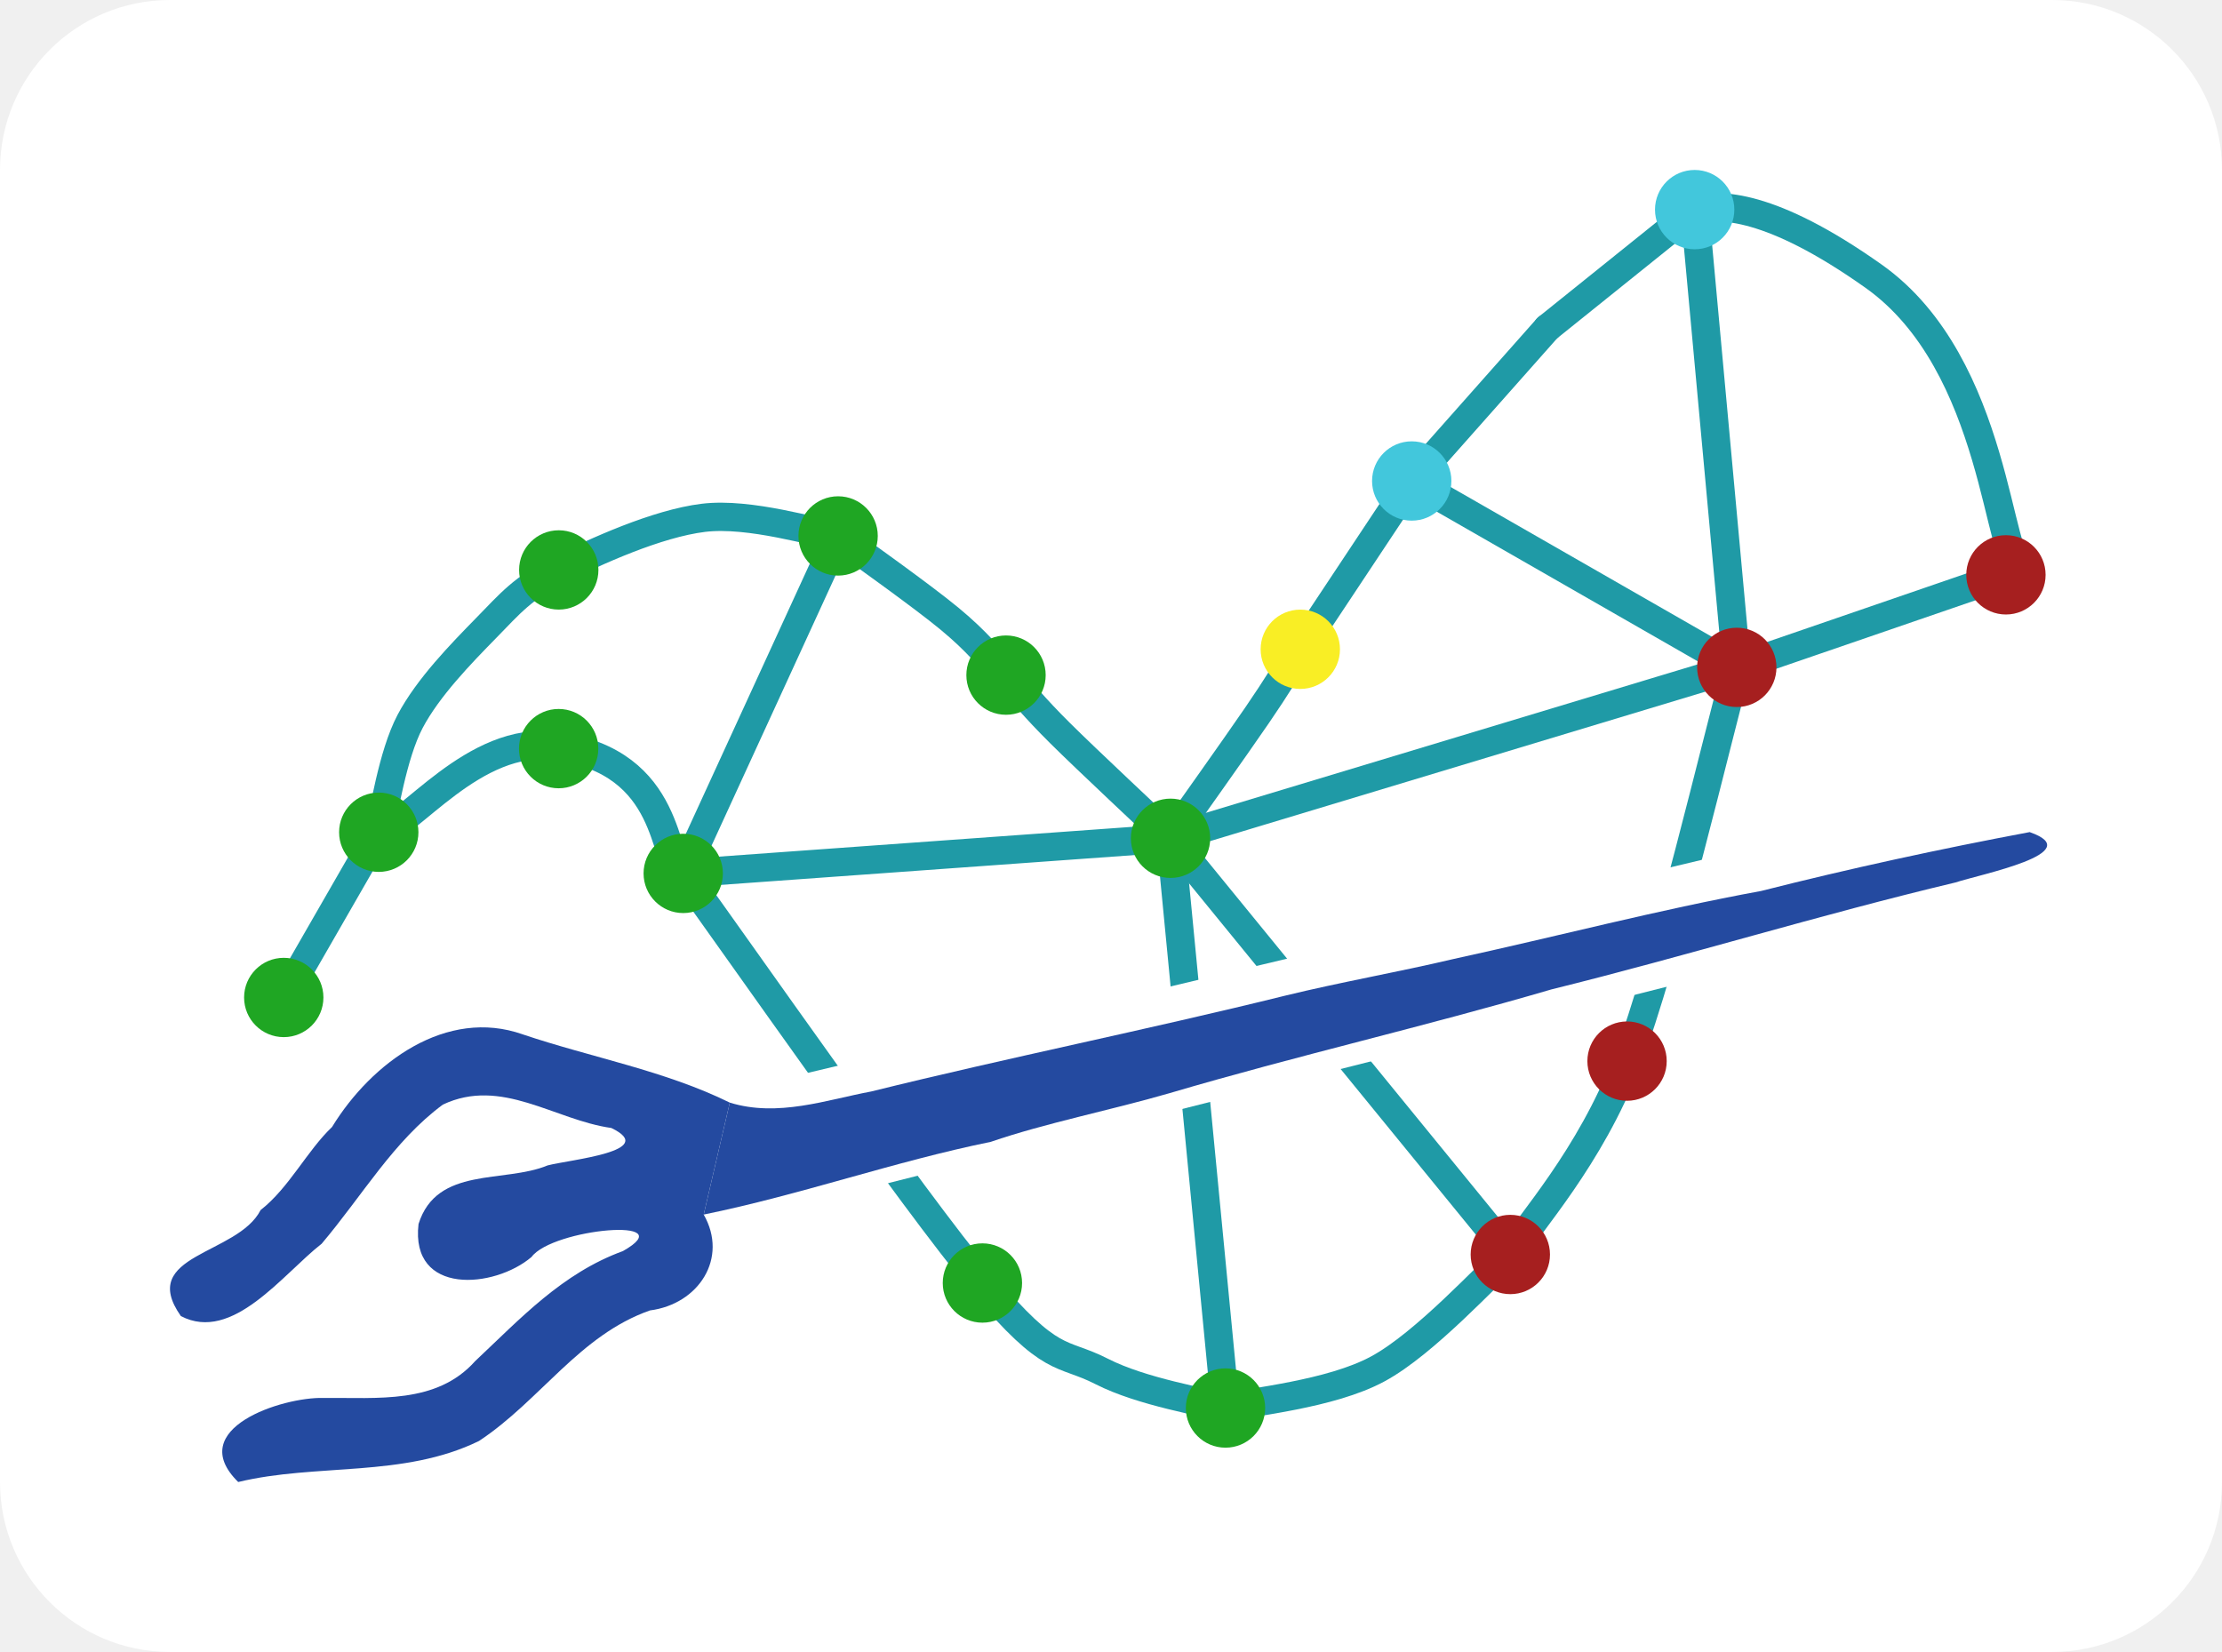
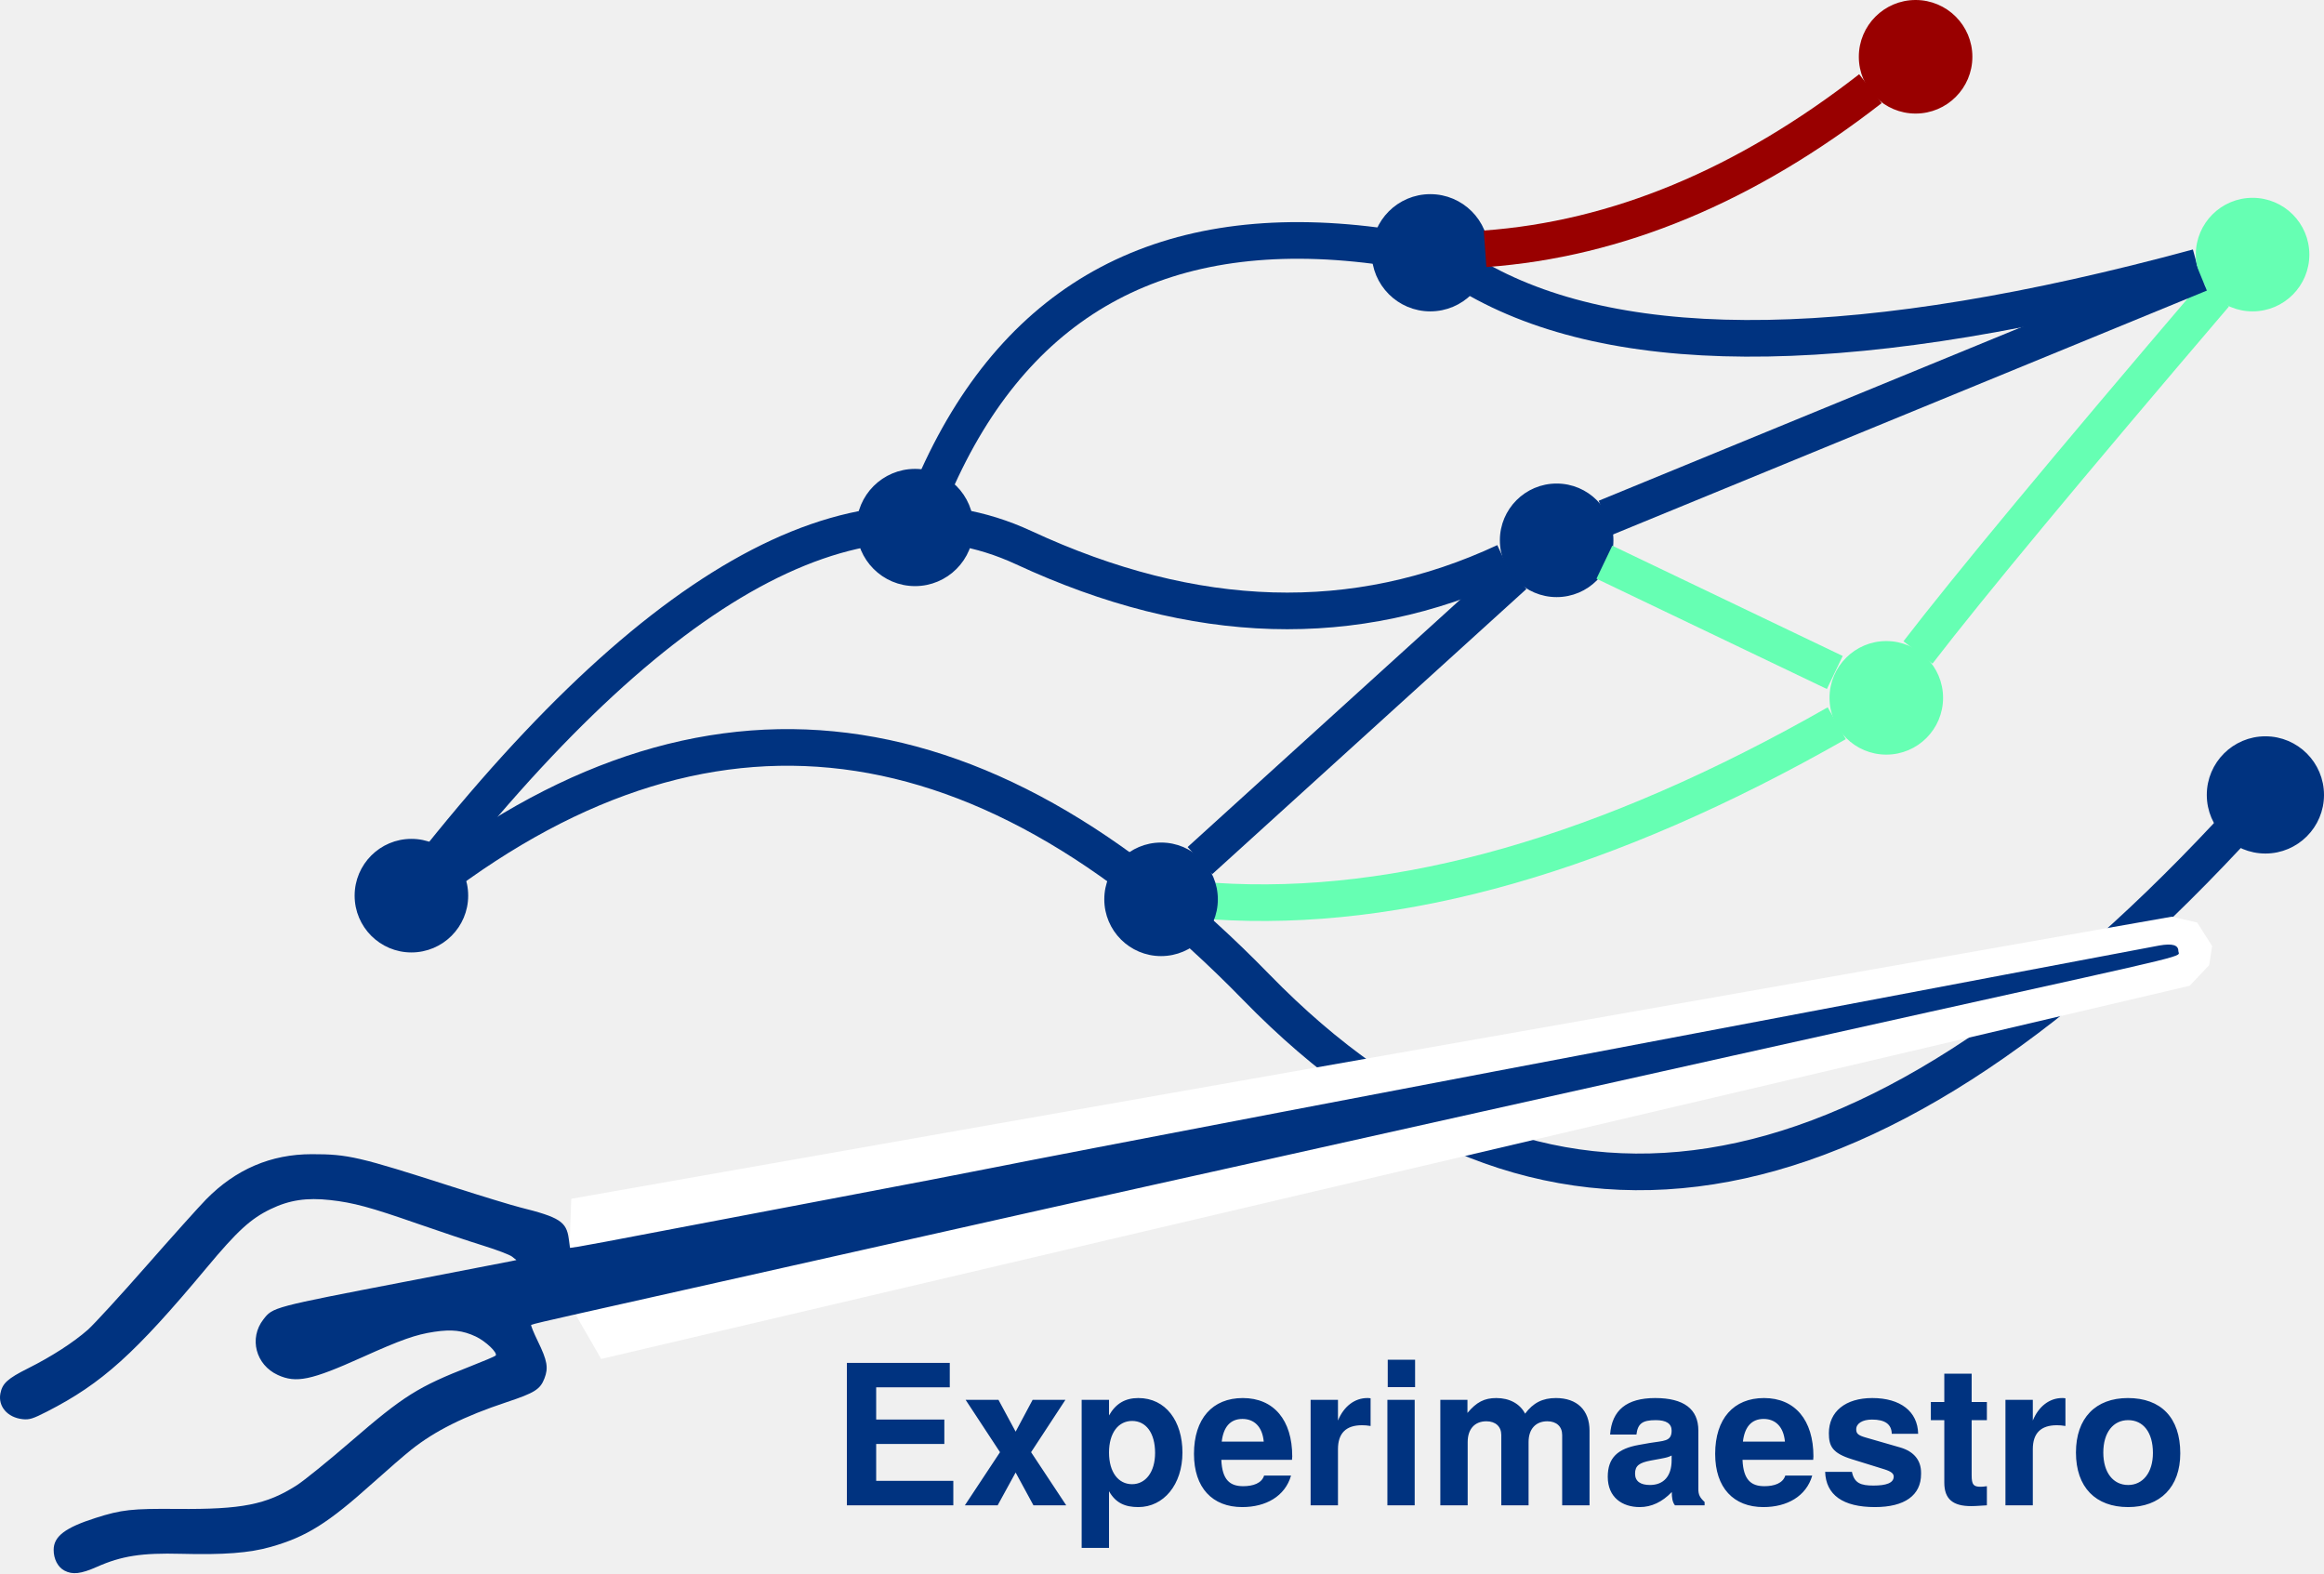
- <svg xmlns="http://www.w3.org/2000/svg" xmlns:xlink="http://www.w3.org/1999/xlink" version="1.1" id="experimaestro" viewBox="-111 -404.5 1176.429 874.779" width="1176.429" height="874.779">
-   <defs id="defs51">
-     <linearGradient id="linearGradient53">
-       <stop style="stop-color:#1f9aa6;stop-opacity:1;" offset="0" id="stop54" />
-       <stop style="stop-color:#1f9aa6;stop-opacity:0.402;" offset="1" id="stop55" />
-     </linearGradient>
-     <linearGradient id="linearGradient52">
-       <stop style="stop-color:#2133b9;stop-opacity:1;" offset="0" id="stop52" />
-       <stop style="stop-color:#21a0b9;stop-opacity:0.995;" offset="1" id="stop53" />
-     </linearGradient>
-     <radialGradient xlink:href="#linearGradient52" id="radialGradient53-0" cx="1270.3" cy="-2.2" fx="1270.3" fy="-2.2" r="21" gradientUnits="userSpaceOnUse" />
-     <radialGradient xlink:href="#linearGradient53" id="radialGradient55-2" cx="1098.2" cy="-100.9" fx="1098.2" fy="-100.9" r="21" gradientUnits="userSpaceOnUse" />
-     <radialGradient xlink:href="#linearGradient53" id="radialGradient55-21" cx="1098.2" cy="-100.9" fx="1098.2" fy="-100.9" r="21" gradientUnits="userSpaceOnUse" />
-   </defs>
-   <rect id="background" x="-111" y="-404.5" width="1176.429" height="874.779" rx="90" ry="90" style="fill:#ffffff;fill-opacity:1" />
-   <g id="graph" transform="translate(-461.7659,-48.89999)">
-     <path d="m 1270.3,-2.2 -172.1,-98.7" fill="none" stroke="#1f9aa6" stroke-width="15" stroke-linecap="round" stroke-linejoin="round" id="path3" />
-     <path d="M 1270.3,-2.2 970.5,88.3" fill="none" stroke="#1f9aa6" stroke-width="15" stroke-linecap="round" stroke-linejoin="round" id="path5" />
-     <path d="m 1270.3,-2.2 142.5,-49" fill="none" stroke="#1f9aa6" stroke-width="15" stroke-linecap="round" stroke-linejoin="round" id="path6" />
-     <path d="M 1270.3,-2.2 1248,-244.6" fill="none" stroke="#1f9aa6" stroke-width="15" stroke-linecap="round" stroke-linejoin="round" id="path7" />
-     <path d="m 1270.3,-2.2 c -9.7,34.7 -38.1,156.7 -58.1,208.5 -20,51.8 -51.5,85.3 -61.8,102.4" fill="none" stroke="#1f9aa6" stroke-width="15" stroke-linecap="round" stroke-linejoin="round" id="path8" />
-     <path d="m 712.5,106.9 258,-18.6" fill="none" stroke="#1f9aa6" stroke-width="15" stroke-linecap="round" stroke-linejoin="round" id="path9" />
-     <path d="m 712.5,106.9 82,-178.7" fill="none" stroke="#1f9aa6" stroke-width="15" stroke-linecap="round" stroke-linejoin="round" id="path10" />
-     <path d="M 712.5,106.9 C 701,101.6 707.843,48.004 645.12,39.4 601.331,33.393 566.7,83.4 551.3,85.1" fill="none" stroke="#1f9aa6" stroke-width="15" stroke-linecap="round" stroke-linejoin="round" id="path12" />
-     <path d="m 712.5,106.9 c 26.4,36.2 121.5,173 158.4,216.9 36.9,44 41.6,35.8 63.1,46.8 21.5,11 54.7,16.2 65.6,19.4" fill="none" stroke="#1f9aa6" stroke-width="15" stroke-linecap="round" stroke-linejoin="round" id="path13" />
-     <path d="M 999.6,390 970.5,88.3" fill="none" stroke="#1f9aa6" stroke-width="15" stroke-linecap="round" stroke-linejoin="round" id="path14" />
-     <path d="m 999.6,390 c 13.4,-3.4 55.5,-7.1 80.6,-20.7 25.1,-13.5 58.5,-50.5 70.2,-60.6" fill="none" stroke="#1f9aa6" stroke-width="15" stroke-linecap="round" stroke-linejoin="round" id="path15" />
-     <path d="m 1098.2,-100.9 71.8,-81" fill="none" stroke="#1f9aa6" stroke-width="15" stroke-linecap="round" stroke-linejoin="round" id="path16" />
-     <path d="m 1098.2,-100.9 c -9.4,14.1 -42.5,64 -56.2,84.7 -13.7,20.7 -13.8,22 -25.7,39.4 -11.9,17.4 -38.2,54.3 -45.8,65.1" fill="none" stroke="#1f9aa6" stroke-width="15" stroke-linecap="round" stroke-linejoin="round" id="path17" />
-     <path d="M 1150.4,308.7 970.5,88.3" fill="none" stroke="#1f9aa6" stroke-width="15" stroke-linecap="round" stroke-linejoin="round" id="path18" />
-     <path d="m 1421.7,-55.079 c -13.6,1 -12.575,-107.231 -78.96,-154.26 C 1288.094,-248.053 1261,-247.7 1248,-244.6" fill="none" stroke="#1f9aa6" stroke-width="15" stroke-linecap="round" stroke-linejoin="round" id="path20" />
-     <path d="M 970.5,88.3 C 960.8,79 926.6,47.1 912.1,32.7 897.6,18.3 893.1,12 883.4,1.9 c -9.7,-10.1 -14.9,-17.4 -29.7,-29.7 -14.8,-12.3 -49.3,-36.7 -59.2,-44" fill="none" stroke="#1f9aa6" stroke-width="15" stroke-linecap="round" stroke-linejoin="round" id="path21" />
-     <path d="m 794.5,-71.8 c -11.9,-1.6 -46.6,-12.6 -71.3,-9.6 -24.6,3 -57.4,17.9 -76.6,27.6 -19.2,9.7 -25.4,17.4 -38.5,30.8 -13.1,13.4 -30.7,31.4 -40.2,49.4 -9.5,18 -13.8,48.9 -16.6,58.7" fill="none" stroke="#1f9aa6" stroke-width="15" stroke-linecap="round" stroke-linejoin="round" id="path22" />
-     <path d="M 501,172.6 551.3,85.1" fill="none" stroke="#1f9aa6" stroke-width="15" stroke-linecap="round" stroke-linejoin="round" id="path23" />
-     <path d="m 1248,-244.6 -78,62.7" fill="none" stroke="#1f9aa6" stroke-width="15" stroke-linecap="round" stroke-linejoin="round" id="path24" />
-     <circle cx="1270.3" cy="-2.2" r="21" fill="#1f9aa6" id="circle24" style="fill:#a61f1f;fill-opacity:1" />
-     <circle cx="712.5" cy="106.9" r="21" fill="#1f9aa6" id="circle25" style="fill:#1fa623;fill-opacity:1" />
-     <circle cx="999.6" cy="390" r="21" fill="#1f9aa6" id="circle26" style="fill:#1fa623;fill-opacity:1" />
-     <path id="circle27" style="fill:#42c7dc;fill-opacity:1" d="m 1119.2,-100.9 a 21,21 0 0 1 -21,21 21,21 0 0 1 -21,-21 21,21 0 0 1 21,-21 21,21 0 0 1 21,21 z" />
-     <circle cx="1150.4" cy="308.7" r="21" fill="#1f9aa6" id="circle28" style="fill:#a61f1f;fill-opacity:1" />
-     <circle cx="970.5" cy="88.3" r="21" fill="#1f9aa6" id="circle30" style="fill:#1fa623;fill-opacity:1" />
-     <circle cx="1412.8" cy="-51.2" r="21" fill="#1f9aa6" id="circle31" style="fill:#a61f1f;fill-opacity:1" />
-     <circle cx="794.5" cy="-71.8" r="21" fill="#1f9aa6" id="circle32" style="fill:#1fa623;fill-opacity:1" />
-     <circle cx="501" cy="172.6" r="21" fill="#1f9aa6" id="circle33" style="fill:#1fa623;fill-opacity:1" />
-     <circle cx="551.3" cy="85.1" r="21" fill="#1f9aa6" id="circle34" style="fill:#1fa623;fill-opacity:1" />
-     <circle cx="1248" cy="-244.6" r="21" fill="#1f9aa6" id="circle35" style="fill:#42c7dc;fill-opacity:1" />
-     <circle cx="646.54" cy="40.82" r="21" fill="#1f9aa6" id="circle36" style="fill:#1fa623;fill-opacity:1" />
-     <circle cx="1212.2" cy="206.3" r="21" fill="#1f9aa6" id="circle37" style="fill:#a61f1f;fill-opacity:1" />
-     <circle cx="870.9" cy="323.8" r="21" fill="#1f9aa6" id="circle38" style="fill:#1fa623;fill-opacity:1" />
-     <circle cx="1039.204" cy="-11.783" r="21" fill="#1f9aa6" id="circle24-7" style="fill:#f9ee25;fill-opacity:1" />
-     <circle cx="646.6" cy="-53.8" r="21" fill="#1f9aa6" id="circle50" style="fill:#1fa623;fill-opacity:1" />
-     <circle cx="883.4" cy="1.9" r="21" fill="#1f9aa6" id="circle51" style="fill:#1fa623;fill-opacity:1" />
-     <path style="display:inline;fill:#ffffff;fill-opacity:1;stroke:none;stroke-width:1.002;stroke-opacity:1" d="M 557.057,265.294 1437.195,55.532 1426.383,151.763 1280.414,155.007 577.601,332.332 Z" id="path59" />
+ <svg xmlns="http://www.w3.org/2000/svg" version="1.1" width="634.492" height="429.452" viewBox="0 0 634.492 429.452" id="svg44">
+   <defs id="defs1" />
+   <g id="g44" transform="translate(-64.50835)">
+     <g data-cell-id="0" id="g43">
+       <g data-cell-id="1" id="g42">
+         <g data-cell-id="ap5xLN0G-RL6LaZ94gXw-34" id="g2">
+           <g id="g1">
+             <path d="M 468.08,76.35 Q 528,110 664.52,72.93" fill="none" stroke="#003380" stroke-width="10" stroke-miterlimit="10" pointer-events="stroke" id="path1" />
+           </g>
+         </g>
+         <g data-cell-id="ap5xLN0G-RL6LaZ94gXw-30" id="g4">
+           <g id="g3">
+             <path d="m 392.11,234.93 q 0,0 85.78,-77.85" fill="none" stroke="#003380" stroke-width="10" stroke-miterlimit="10" pointer-events="stroke" id="path2" />
+           </g>
+         </g>
+         <g data-cell-id="Ep6R-Rm0VZgPJCivWpGw-3" id="g6">
+           <g id="g5">
+             <path d="M 175.33,246 Q 274,117 344,149.5 q 70,32.5 131.41,3.84" fill="none" stroke="#003380" stroke-width="10" stroke-miterlimit="10" pointer-events="stroke" id="path4" />
+           </g>
+         </g>
+         <g data-cell-id="Ep6R-Rm0VZgPJCivWpGw-4" id="g8">
+           <g id="g7">
+             <path d="M 175.16,247 Q 292,151 407.5,269.5 523,388 672.75,227.95" fill="none" stroke="#003380" stroke-width="10" stroke-miterlimit="10" pointer-events="stroke" id="path6" />
+           </g>
+         </g>
+         <g data-cell-id="Ep6R-Rm0VZgPJCivWpGw-5" id="g10">
+           <g id="g9">
+             <path d="M 320.54,130.34 Q 354.33,56 440.13,67.07" fill="none" stroke="#003380" stroke-width="10" stroke-miterlimit="10" pointer-events="stroke" id="path8" />
+           </g>
+         </g>
+         <g data-cell-id="Ep6R-Rm0VZgPJCivWpGw-7" id="g12">
+           <g id="g11">
+             <path d="M 395.97,245.99 Q 472,251 565.97,197.43" fill="none" stroke="#66ffb3" stroke-width="10" stroke-miterlimit="10" pointer-events="stroke" id="path10" />
+           </g>
+         </g>
+         <g data-cell-id="ap5xLN0G-RL6LaZ94gXw-1" id="g14">
+           <g id="g13">
+             <circle cx="314.33" cy="144" fill="#003380" stroke="#003380" stroke-width="2" pointer-events="all" id="ellipse12" r="15" />
+           </g>
+         </g>
+         <g data-cell-id="ap5xLN0G-RL6LaZ94gXw-3" id="g16">
+           <g transform="translate(0.5,0.5)" id="g15">
+             <circle cx="381" cy="245" fill="#003380" stroke="#003380" pointer-events="all" id="ellipse14" r="15" />
+           </g>
+         </g>
+         <g data-cell-id="ap5xLN0G-RL6LaZ94gXw-5" id="g18">
+           <g transform="translate(0.5,0.5)" id="g17">
+             <circle cx="489" cy="147" fill="#003380" stroke="#003380" pointer-events="all" id="ellipse16" r="15" />
+           </g>
+         </g>
+         <g data-cell-id="ap5xLN0G-RL6LaZ94gXw-6" id="g20">
+           <g transform="translate(0.5,0.5)" id="g19">
+             <circle cx="579" cy="190" fill="#66ffb3" stroke="#66ffb3" pointer-events="all" id="ellipse18" r="15" />
+           </g>
+         </g>
+         <g data-cell-id="ap5xLN0G-RL6LaZ94gXw-7" id="g22">
+           <g id="g21">
+             <circle cx="683" cy="217" fill="#003380" stroke="#003380" stroke-width="2" pointer-events="all" id="ellipse20" r="15" />
+           </g>
+         </g>
+         <g data-cell-id="ap5xLN0G-RL6LaZ94gXw-13" id="g24">
+           <g transform="translate(0.5,0.5)" id="g23">
+             <circle cx="176.33" cy="244" fill="#003380" stroke="#003380" pointer-events="all" id="ellipse22" r="15" />
+           </g>
+         </g>
+         <g data-cell-id="ap5xLN0G-RL6LaZ94gXw-16" id="g26">
+           <g id="g25">
+             <circle cx="455" cy="69" fill="#003380" stroke="#003380" stroke-width="2" pointer-events="all" id="ellipse24" r="15" />
+           </g>
+         </g>
+         <g data-cell-id="ap5xLN0G-RL6LaZ94gXw-19" id="g29">
+           <g id="g28">
+             <g id="g27" />
+           </g>
+         </g>
+         <g data-cell-id="ap5xLN0G-RL6LaZ94gXw-22" id="g31">
+           <g id="g30">
+             <path d="M 469.96,67.92 Q 524,64 575.16,24.21" fill="none" stroke="#990000" stroke-width="10" stroke-miterlimit="10" pointer-events="stroke" id="path29" />
+           </g>
+         </g>
+         <g data-cell-id="ap5xLN0G-RL6LaZ94gXw-23" id="g33">
+           <g transform="translate(0.5,0.5)" id="g32">
+             <circle cx="587" cy="15" fill="#990000" stroke="#990000" pointer-events="all" id="ellipse31" r="15" />
+           </g>
+         </g>
+         <g data-cell-id="ap5xLN0G-RL6LaZ94gXw-26" id="g35">
+           <g id="g34">
+             <path d="M 588.15,178.11 Q 609,151 669.26,80.41" fill="none" stroke="#66ffb3" stroke-width="10" stroke-miterlimit="10" pointer-events="stroke" id="path33" />
+           </g>
+         </g>
+         <g data-cell-id="ap5xLN0G-RL6LaZ94gXw-27" id="g37">
+           <g transform="translate(0.5,0.5)" id="g36">
+             <circle cx="679" cy="69" fill="#66ffb3" stroke="#66ffb3" pointer-events="all" id="ellipse35" r="15" />
+           </g>
+         </g>
+         <g data-cell-id="ap5xLN0G-RL6LaZ94gXw-28" id="g39">
+           <g id="g38">
+             <path d="m 502.88,141.32 q 0,0 162.24,-66.62" fill="none" stroke="#003380" stroke-width="10" stroke-miterlimit="10" pointer-events="stroke" id="path37" />
+           </g>
+         </g>
+         <g data-cell-id="ap5xLN0G-RL6LaZ94gXw-33" id="g41">
+           <g id="g40">
+             <path d="m 565.44,183.58 q 0,0 -62.91,-30.11" fill="none" stroke="#66ffb3" stroke-width="10" stroke-miterlimit="10" pointer-events="stroke" id="path39" />
+           </g>
+         </g>
+       </g>
+     </g>
  </g>
-   <g id="wand" transform="translate(-461.7659,-48.9)">
-     <path fill="#244aa0" d="m 1425.492,85.075 c 31.154,10.952 -26.497,22.329 -39.418,26.625 -71.586,17.034 -142.613,38.99 -213.982,56.647 -67.036,19.651 -135.122,35.147 -202.178,54.941 -31.143,9.045 -65.524,15.771 -94.586,25.759 -51.065,10.399 -100.982,28.143 -151.989,38.504 l 13.809,-59.279 c 25.464,7.887 51.296,-1.489 74.894,-5.898 72.396,-17.915 146.421,-32.734 219.115,-50.731 29.684,-7.249 59.794,-12.472 89.433,-19.477 54.406,-11.851 107.784,-25.916 162.566,-35.957 C 1330.061,104.317 1377.843,93.946 1425.492,85" id="path1" style="stroke-width:0.725" />
+   <g id="g45" transform="matrix(0.8429493,0,0,0.82868,-1.111676,49.15113)">
+     <g transform="matrix(0.5793778,0,0,0.5793778,0,228.6244)" id="svg1" style="display:inline">
+       <defs id="defs26" />
+       <path style="display:inline;fill:#ffffff;stroke-width:0.75" d="m 320.795,208.015 0.835,-23.391 894.717,-160.397 14.202,3.342 8.354,13.366 -1.671,10.86 -10.86,11.696 -888.034,212.192 -14.202,-25.062 z" id="path7" />
+       <path style="display:inline;fill:#003380;stroke-width:1.388" d="m 51.025,528.028 c -4.899,-2.658 -7.998,-8.74 -7.998,-15.695 0,-10.218 8.575,-16.865 31.229,-24.206 19.484,-6.314 26.895,-7.144 61.07,-6.841 48.004,0.425 66.313,-3.263 88.862,-17.898 5.326,-3.457 23.424,-18.36 40.218,-33.119 39.608,-34.807 50.126,-41.534 89.316,-57.12 9.656,-3.841 18.074,-7.473 18.705,-8.072 1.961,-1.86 -7.223,-10.861 -14.776,-14.482 -9.649,-4.625 -17.802,-5.572 -30.891,-3.588 -13.858,2.101 -24.609,5.967 -54.026,19.429 -37.866,17.329 -48.934,19.681 -62.621,13.308 -16.483,-7.675 -21.652,-27.856 -10.784,-42.104 7.115,-9.329 6.591,-9.187 106.716,-28.811 41.222,-8.079 76.511,-15.03 78.42,-15.446 l 3.47,-0.756 -3.184,-2.583 c -1.751,-1.421 -11.432,-5.181 -21.513,-8.355 -10.081,-3.175 -32.158,-10.673 -49.059,-16.662 -35.271,-12.5 -47.683,-15.918 -64.917,-17.876 -17.677,-2.009 -30.557,-0.032 -44.537,6.836 -14.819,7.28 -24.82,16.597 -47.477,44.227 -53.626,65.398 -78.12,87.866 -119.043,109.198 -10.637,5.545 -13.32,6.396 -18.37,5.827 C 8.611,411.971 1.486,403.575 3.323,393.781 4.763,386.103 8.694,382.466 23.941,374.702 c 17.556,-8.939 33.859,-19.637 44.586,-29.257 4.483,-4.02 24.091,-25.773 43.574,-48.338 19.483,-22.566 39.549,-45.3 44.591,-50.52 22.015,-22.79 48.312,-34.23 78.688,-34.23 27.165,0 34.54,1.738 105.363,24.832 21.375,6.97 43.859,13.942 49.967,15.495 29.417,7.478 34.534,10.825 36.243,23.706 l 0.93,7.009 6.397,-0.958 c 3.518,-0.527 30.131,-5.602 59.139,-11.278 29.008,-5.676 90.061,-17.486 135.673,-26.247 45.612,-8.76 98.076,-19.031 116.589,-22.825 40.399,-8.279 348.576,-68.238 520.832,-101.333 67.941,-13.053 171.621,-33.029 230.401,-44.392 58.78,-11.362 110.769,-21.352 115.531,-22.2 9.699,-1.727 14.244,-0.411 14.244,4.126 0,4.865 17.701,0.454 -185.986,46.343 -66.032,14.876 -216.244,48.912 -333.804,75.634 -117.56,26.723 -228.111,51.776 -245.669,55.674 -17.558,3.898 -114.992,26.082 -216.522,49.297 -101.529,23.215 -198.205,45.273 -214.834,49.019 -16.63,3.745 -30.541,7.115 -30.914,7.488 -0.373,0.373 1.854,5.955 4.949,12.405 7.066,14.726 8.01,20.138 4.922,28.224 -3.166,8.29 -7.279,10.913 -28.188,17.978 -31.6,10.677 -53.378,21.726 -71.126,36.086 -4.962,4.015 -17.766,15.285 -28.453,25.044 -33.725,30.797 -49.597,40.909 -76.338,48.634 -15.782,4.559 -34.936,6.048 -66.795,5.191 -29.221,-0.786 -44.285,1.592 -62.673,9.895 -11.874,5.361 -18.195,6.098 -24.231,2.823 z" id="path26" transform="scale(0.7499997)" />
+     </g>
  </g>
-   <g id="hand" transform="translate(-461.7659,-48.9)">
-     <path fill="#244aa0" d="m 723.339,287.551 c 13.159,23.05 -2.605,47.43 -28.464,50.768 -37.395,13.135 -58.008,47.681 -90.508,69.134 -40.071,19.59 -86.019,11.701 -127.479,21.726 -28.822,-28.312 23.555,-45.079 45.012,-44.516 28.87,-0.279 60.011,3.433 80.453,-19.521 24.069,-22.627 46.054,-46.51 78.22,-58.255 32.307,-18.278 -37.216,-11.992 -48.402,3.136 -19.661,16.737 -64.247,20.54 -59.816,-17.47 9.665,-30.752 45.34,-21.459 68.345,-31.028 11.8,-3.072 59.222,-7.488 33.744,-19.815 -30.074,-4.221 -58.138,-27.049 -89.196,-12.393 -26.171,19.366 -42.559,48.129 -64.184,73.689 -20.587,16.062 -47.187,52.611 -74.541,38.3 -23.112,-32.803 30.033,-32.193 42.211,-56.125 15.132,-11.854 24.485,-31.278 37.825,-43.993 21.012,-34.314 60.677,-63.315 100.962,-49.051 36.358,12.256 75.195,19.168 109.628,36.135 l -13.809,59.279" id="path2" style="stroke-width:0.725" />
-   </g>
+   <text xml:space="preserve" style="font-size:53.333px;text-align:center;writing-mode:lr-tb;direction:ltr;text-anchor:middle;fill:#ffffff;stroke-width:1.002" x="432.243" y="410.927" id="text1">
+     <tspan id="tspan1" x="432.243" y="410.927" style="font-style:normal;font-variant:normal;font-weight:bold;font-stretch:normal;font-size:53.333px;font-family:'Helvetica Neue';-inkscape-font-specification:'Helvetica Neue Bold';fill:#003380;fill-opacity:1">Experimaestro</tspan>
+   </text>
</svg>
